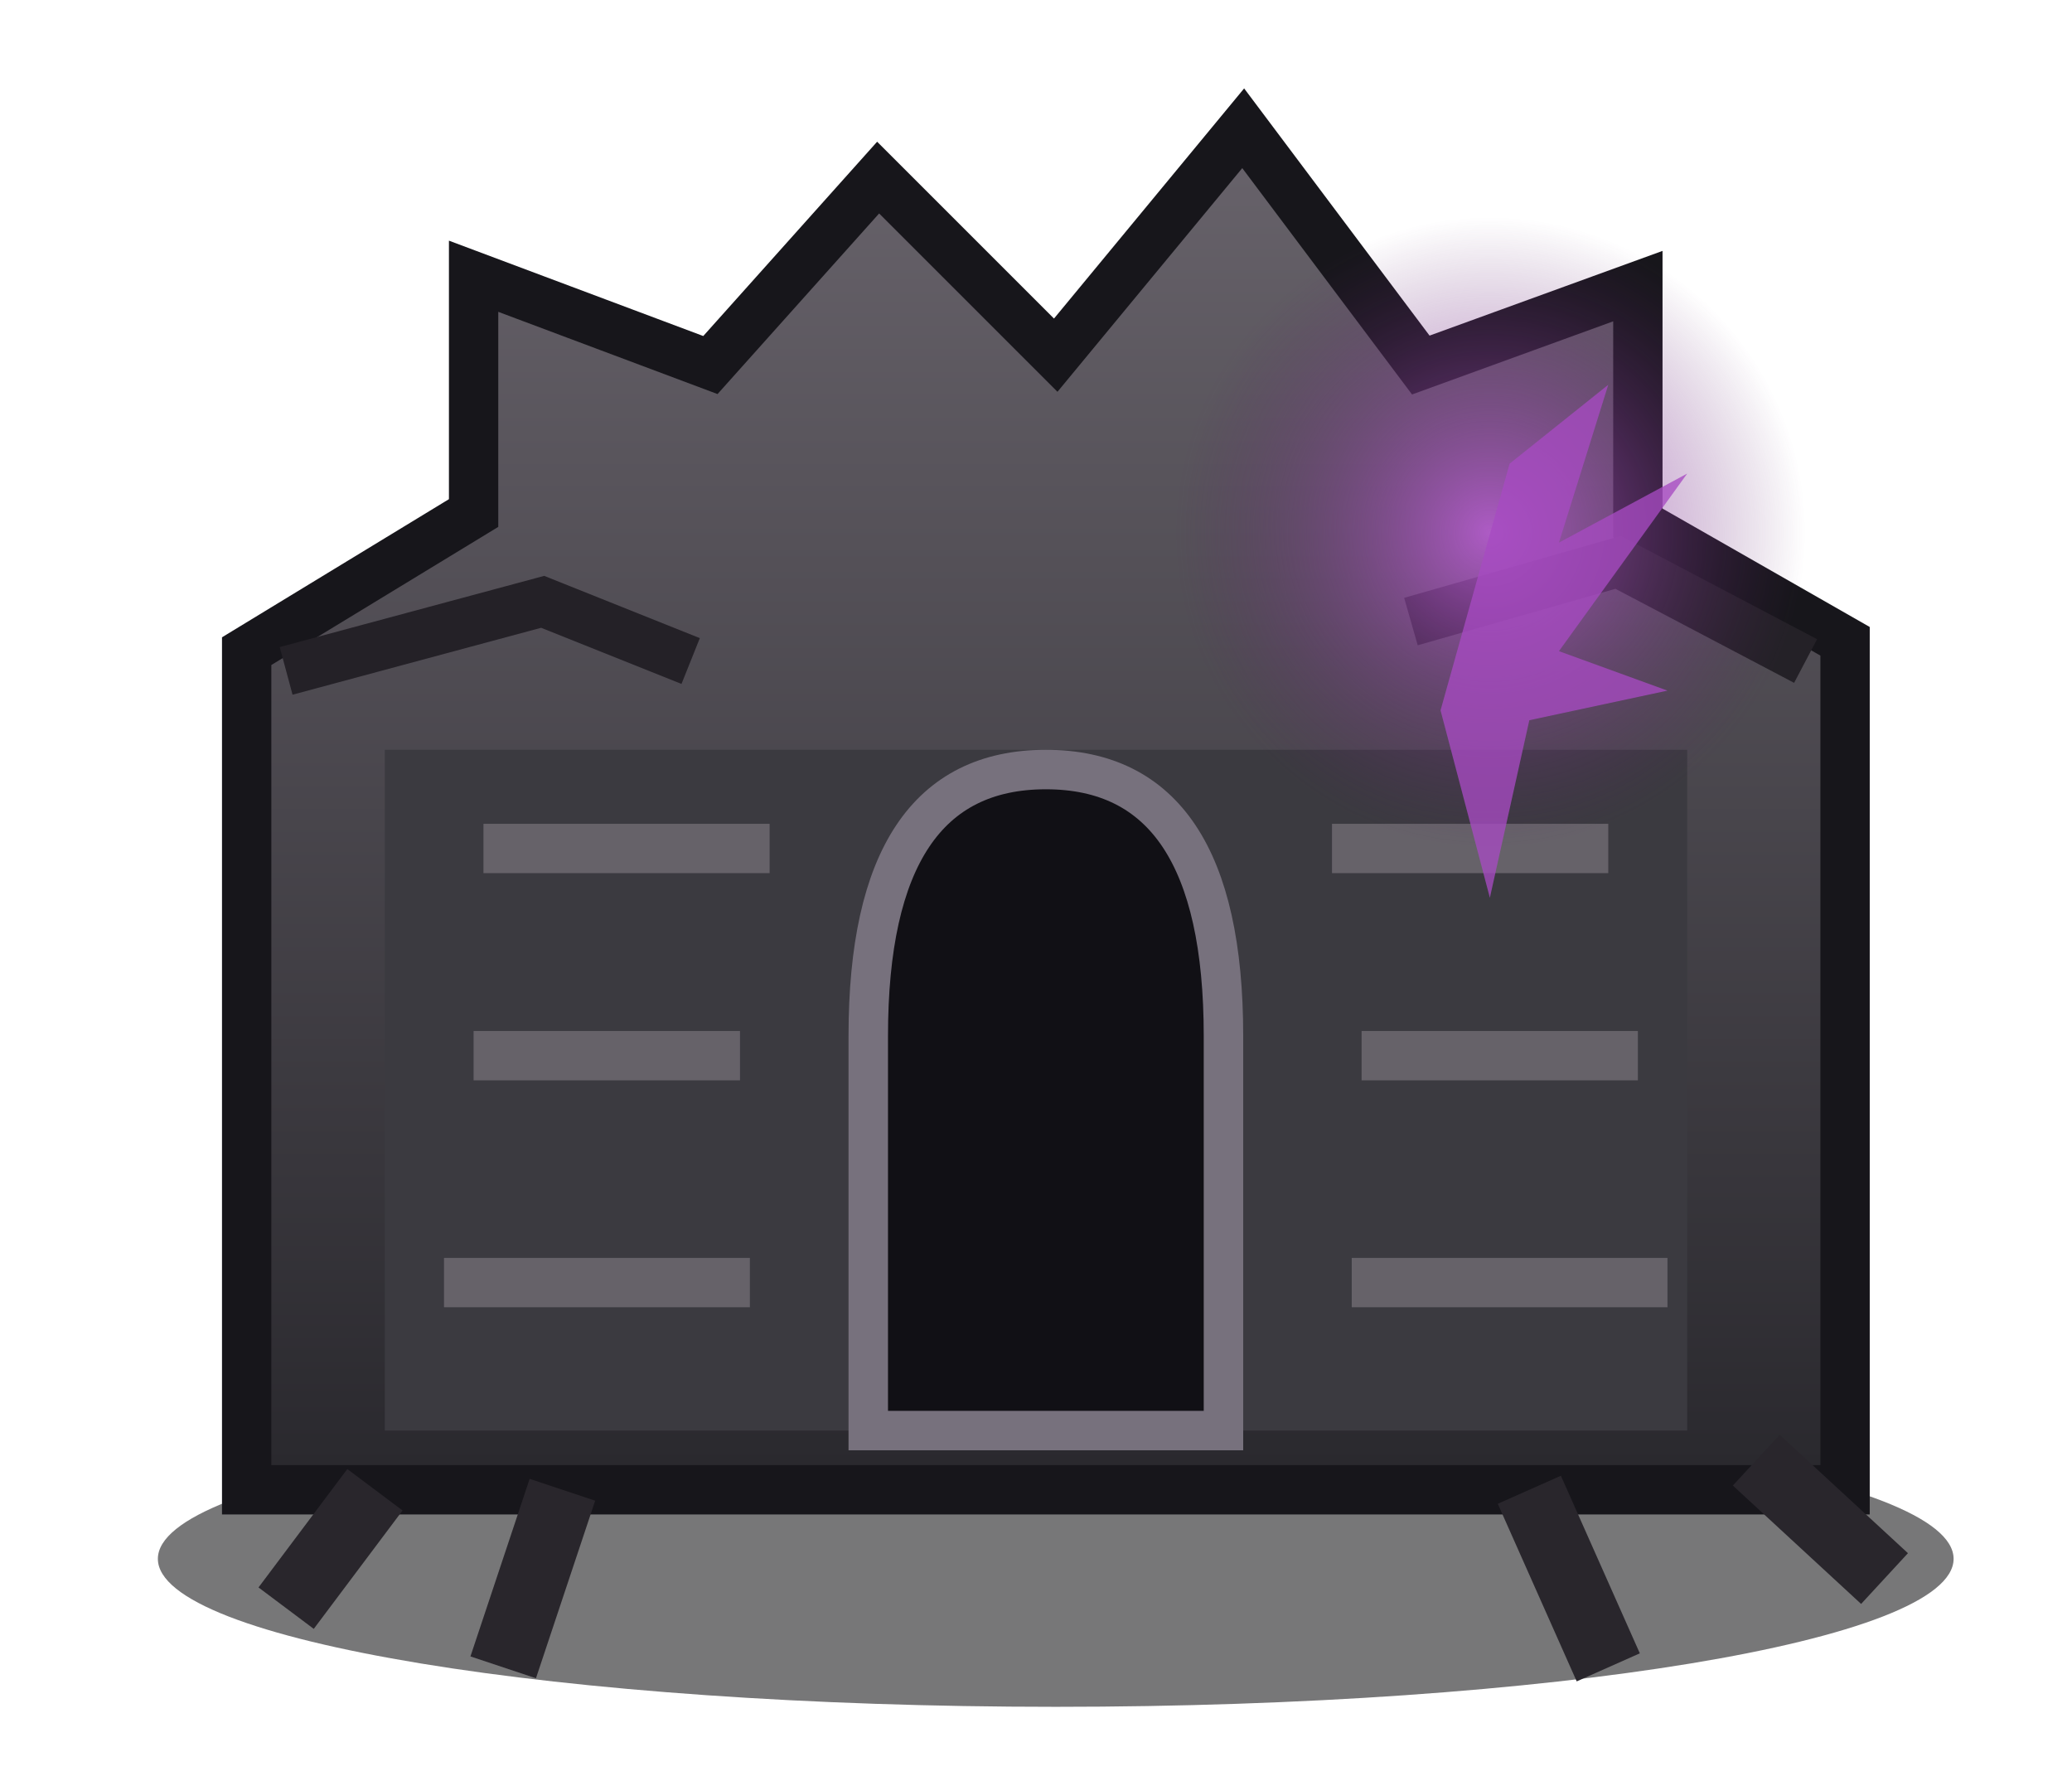
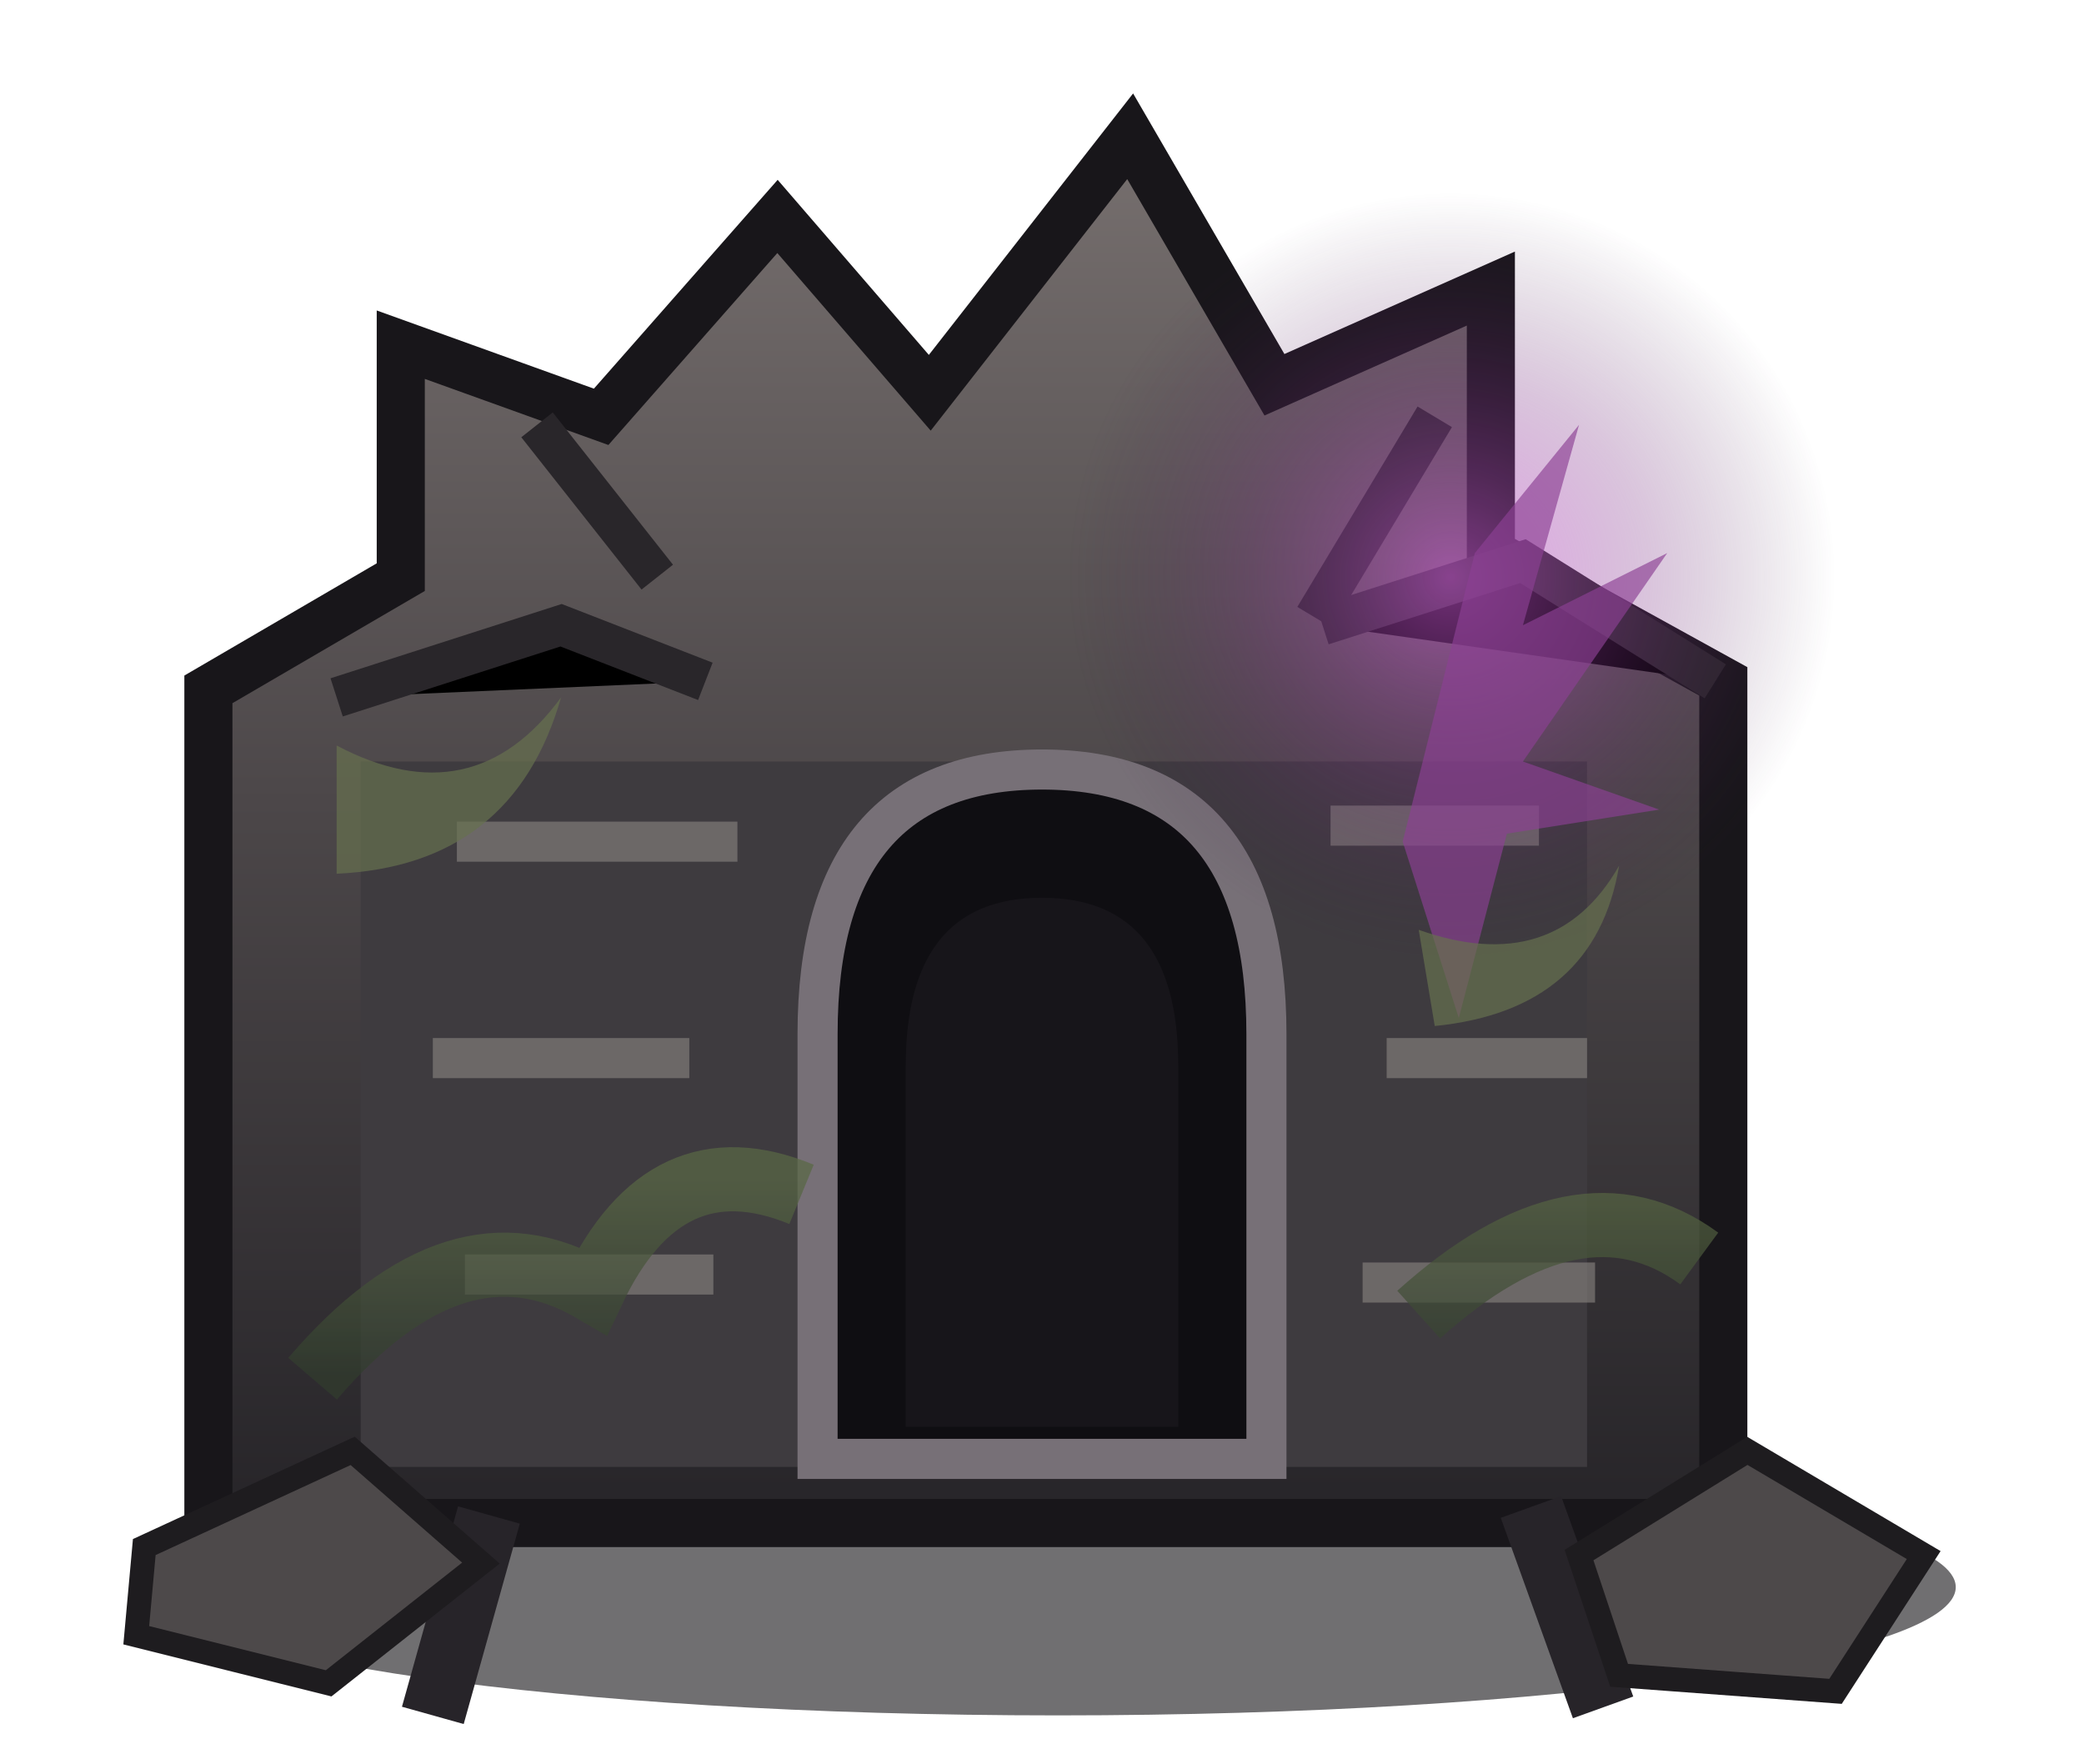
- <svg xmlns="http://www.w3.org/2000/svg" width="210" height="180" viewBox="0 0 210 180">
+ <svg xmlns="http://www.w3.org/2000/svg" width="260" height="220" viewBox="0 0 260 220">
  <defs>
    <linearGradient id="wall" x1="0" y1="0" x2="0" y2="1">
-       <stop stop-color="#68636b" />
-       <stop offset="1" stop-color="#29282d" />
+       <stop stop-color="#77706f" />
+       <stop offset=".48" stop-color="#4c4749" />
+       <stop offset="1" stop-color="#262428" />
+     </linearGradient>
+     <linearGradient id="moss" x1="0" y1="0" x2="0" y2="1">
+       <stop stop-color="#596844" />
+       <stop offset="1" stop-color="#303b2d" />
    </linearGradient>
    <radialGradient id="glow">
-       <stop stop-color="#c45ee0" stop-opacity=".8" />
-       <stop offset="1" stop-color="#55205f" stop-opacity="0" />
+       <stop stop-color="#d65ae0" stop-opacity=".55" />
+       <stop offset=".52" stop-color="#7b2f84" stop-opacity=".28" />
+       <stop offset="1" stop-color="#321738" stop-opacity="0" />
    </radialGradient>
  </defs>
-   <ellipse cx="107" cy="158" rx="91" ry="15" fill="#08070a" opacity=".55" />
-   <path d="M25 151V66L48 52V28L72 37 89 18 107 36 126 13 144 37 166 29 166 53 187 65V151Z" fill="url(#wall)" stroke="#17161b" stroke-width="5" />
-   <path d="M39 145V76H171V145Z" fill="#3b3a40" />
-   <path d="M88 145V105Q88 78 106 78Q124 78 124 105V145Z" fill="#111015" stroke="#77717d" stroke-width="4" />
-   <path d="M49 86H78M135 86H163M48 107H75M138 107H166M45 130H76M137 130H169" stroke="#7d7880" stroke-width="5" opacity=".65" />
-   <path d="M29 68 55 61 70 67M143 63 164 57 183 67" fill="none" stroke="#242127" stroke-width="5" />
-   <circle cx="151" cy="54" r="32" fill="url(#glow)" />
-   <path d="M146 72 153 47 163 39 158 55 171 48 158 66 169 70 155 73 151 91Z" fill="#a74ac2" opacity=".78" />
-   <path d="M38 151 29 163M57 151 51 169M155 151 163 169M178 148 191 160" stroke="#29262c" stroke-width="7" />
+   <ellipse cx="132" cy="198" rx="112" ry="16" fill="#08070a" opacity=".58" />
+   <path d="M26 190V86L50 72V43L75 52 97 27 116 49 141 17 159 48 186 36 186 69 215 85V190Z" fill="url(#wall)" stroke="#18161a" stroke-width="6" />
+   <path d="M45 183V95h153v88Z" fill="#3e3b3f" />
+   <path d="M102 182v-53q0-33 28-33t28 33v53Z" fill="#0f0e12" stroke="#777077" stroke-width="5" />
+   <path d="M113 178v-45q0-21 17-21t17 21v45Z" fill="#17151a" />
+   <g stroke="#8b8582" stroke-width="5" opacity=".6">
+     <path d="M57 105h35M166 103h26M54 132h32M173 132h25M58 159h31M170 160h29" />
+   </g>
+   <g stroke="#29262a" stroke-width="5">
+     <path d="M42 87 70 78 88 85M165 78 190 70 214 85" />
+     <path d="M67 53 82 72M179 52 164 77" />
+   </g>
+   <path d="M39 172q18-21 35-11 9-19 26-12M177 164q20-18 35-7" fill="none" stroke="url(#moss)" stroke-width="8" opacity=".72" />
+   <circle cx="181" cy="72" r="48" fill="url(#glow)" />
+   <path d="M175 105 184 69 197 53 190 78 208 69 190 95 207 101 188 104 182 127Z" fill="#8b3f93" opacity=".66" />
+   <path d="M38 190 28 207M61 189 54 214M191 188 200 213M215 186 234 204" stroke="#272429" stroke-width="8" />
+   <g fill="#4d494a" stroke="#1e1c1f" stroke-width="3">
+     <path d="M18 193 44 181 60 195 41 210 17 204z" />
+     <path d="M197 194 218 181 240 194 229 211 202 209z" />
+   </g>
+   <g fill="#66704f" opacity=".7">
+     <path d="M42 93q17 9 28-6-6 21-28 22z" />
+     <path d="M177 116q17 6 25-8-3 18-23 20z" />
+   </g>
</svg>
